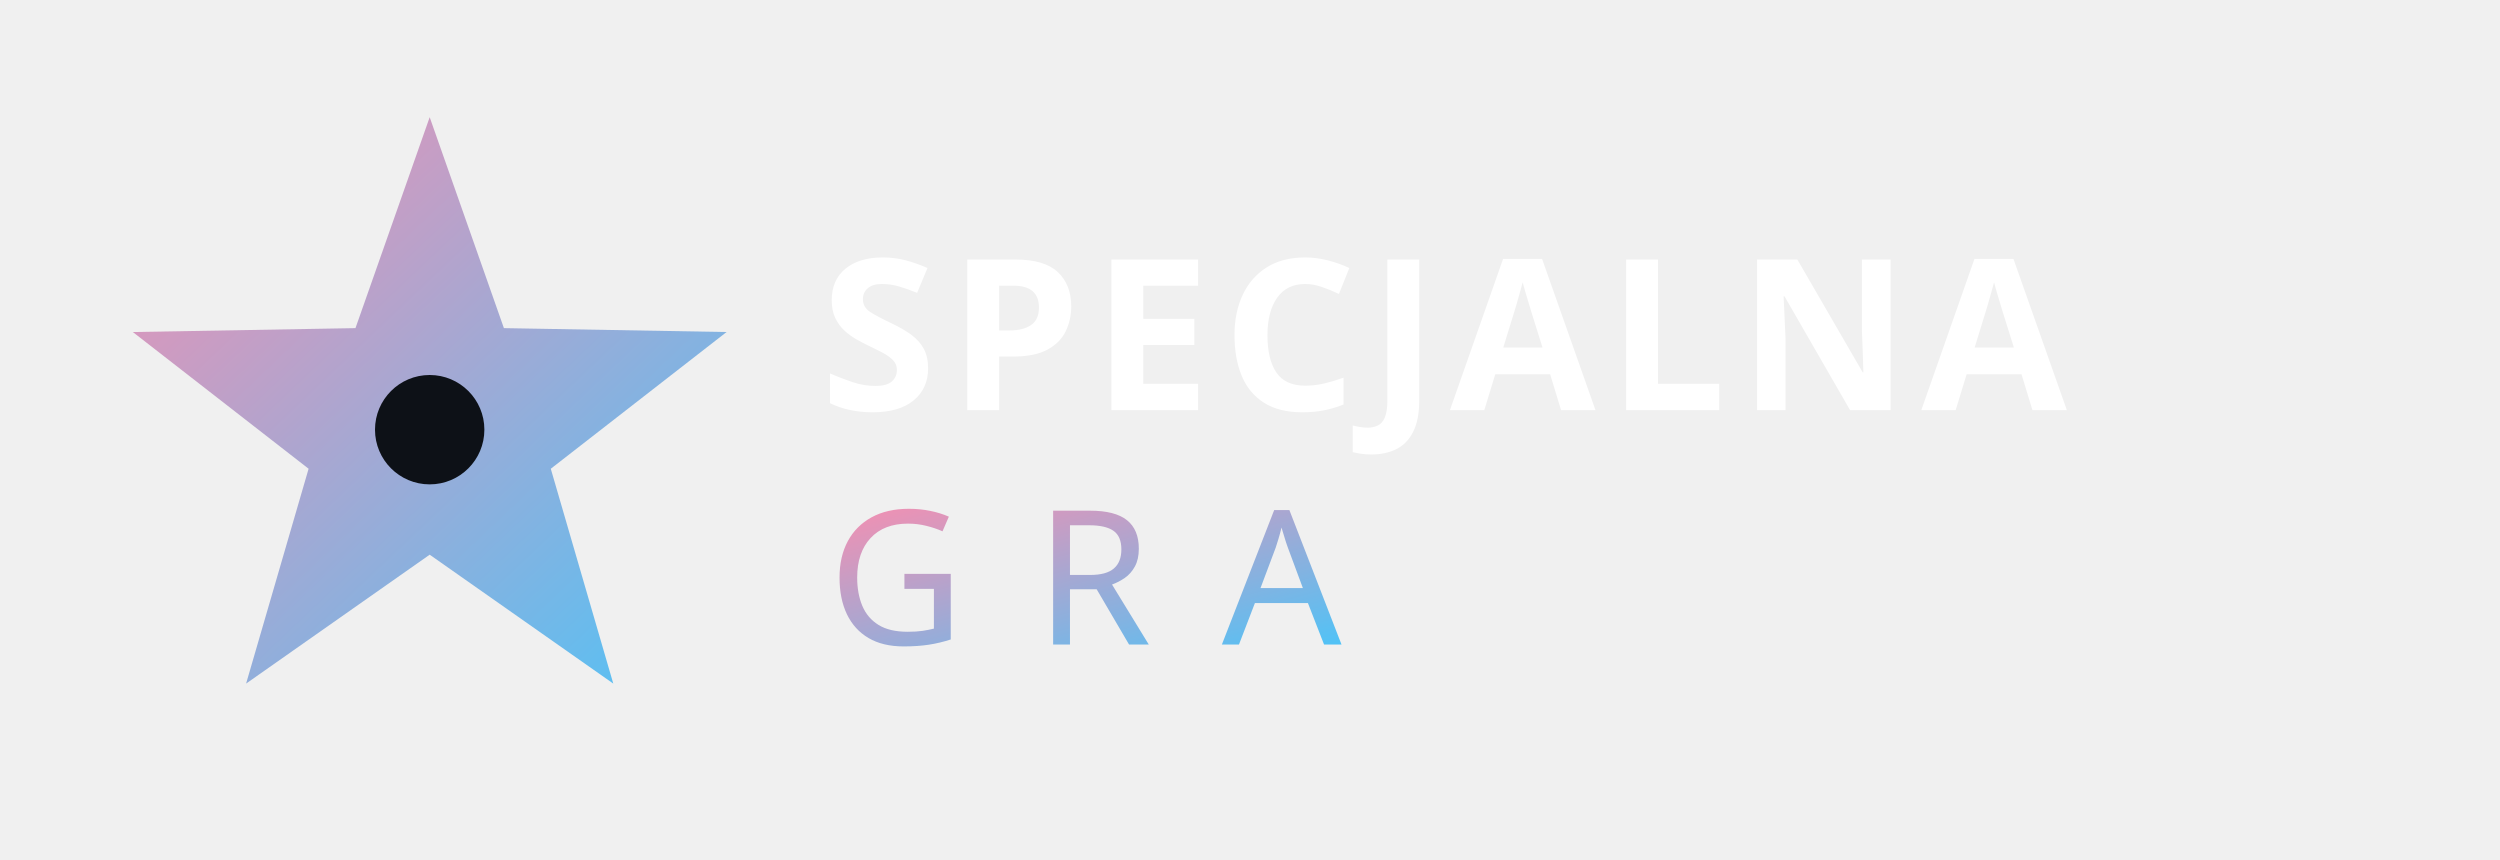
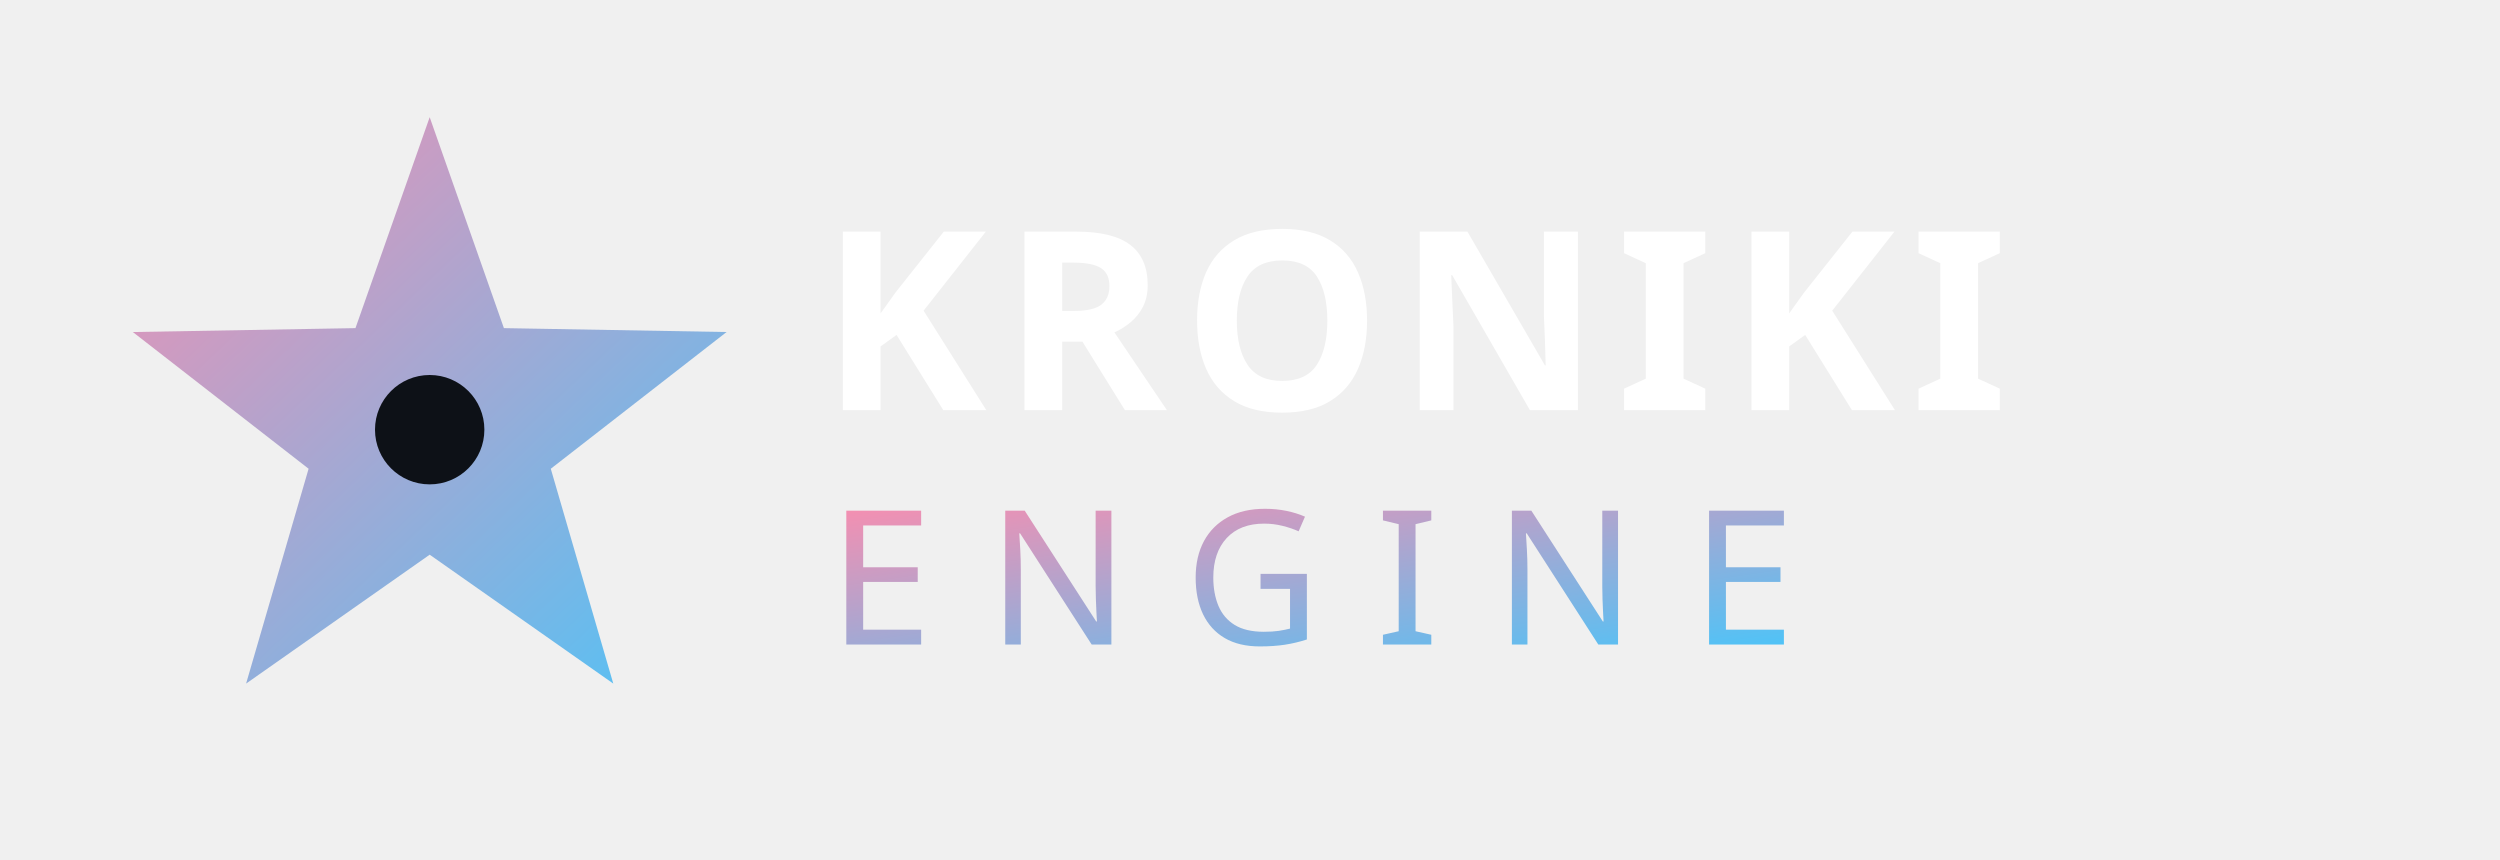
- <svg xmlns="http://www.w3.org/2000/svg" viewBox="0 0 640 220" role="img" aria-label="Specjalna Gra">
+ <svg xmlns="http://www.w3.org/2000/svg" viewBox="0 0 640 220" role="img" aria-label="Kroniki Engine">
  <defs>
    <linearGradient id="g" x1="0" y1="0" x2="1" y2="1">
      <stop offset="0" stop-color="#f48fb1" />
      <stop offset="1" stop-color="#4fc3f7" />
    </linearGradient>
  </defs>
  <g transform="translate(110 110)">
    <polygon fill="url(#g)" points="0,-80 19,-26 76,-25 31,10 47,65 0,32 -47,65 -31,10 -76,-25 -19,-26" />
    <circle r="14" fill="#0d1117" />
  </g>
-   <text x="210" y="105" fill="#ffffff" font-family="system-ui, sans-serif" font-size="54" font-weight="800" letter-spacing="3">SPECJALNA</text>
-   <text x="212" y="165" fill="url(#g)" font-family="system-ui, sans-serif" font-size="48" font-weight="300" letter-spacing="18">GRA</text>
+   <text x="210" y="105" fill="#ffffff" font-family="system-ui, sans-serif" font-size="64" font-weight="800" letter-spacing="4">KRONIKI</text>
+   <text x="212" y="165" fill="url(#g)" font-family="system-ui, sans-serif" font-size="48" font-weight="300" letter-spacing="14">ENGINE</text>
</svg>
